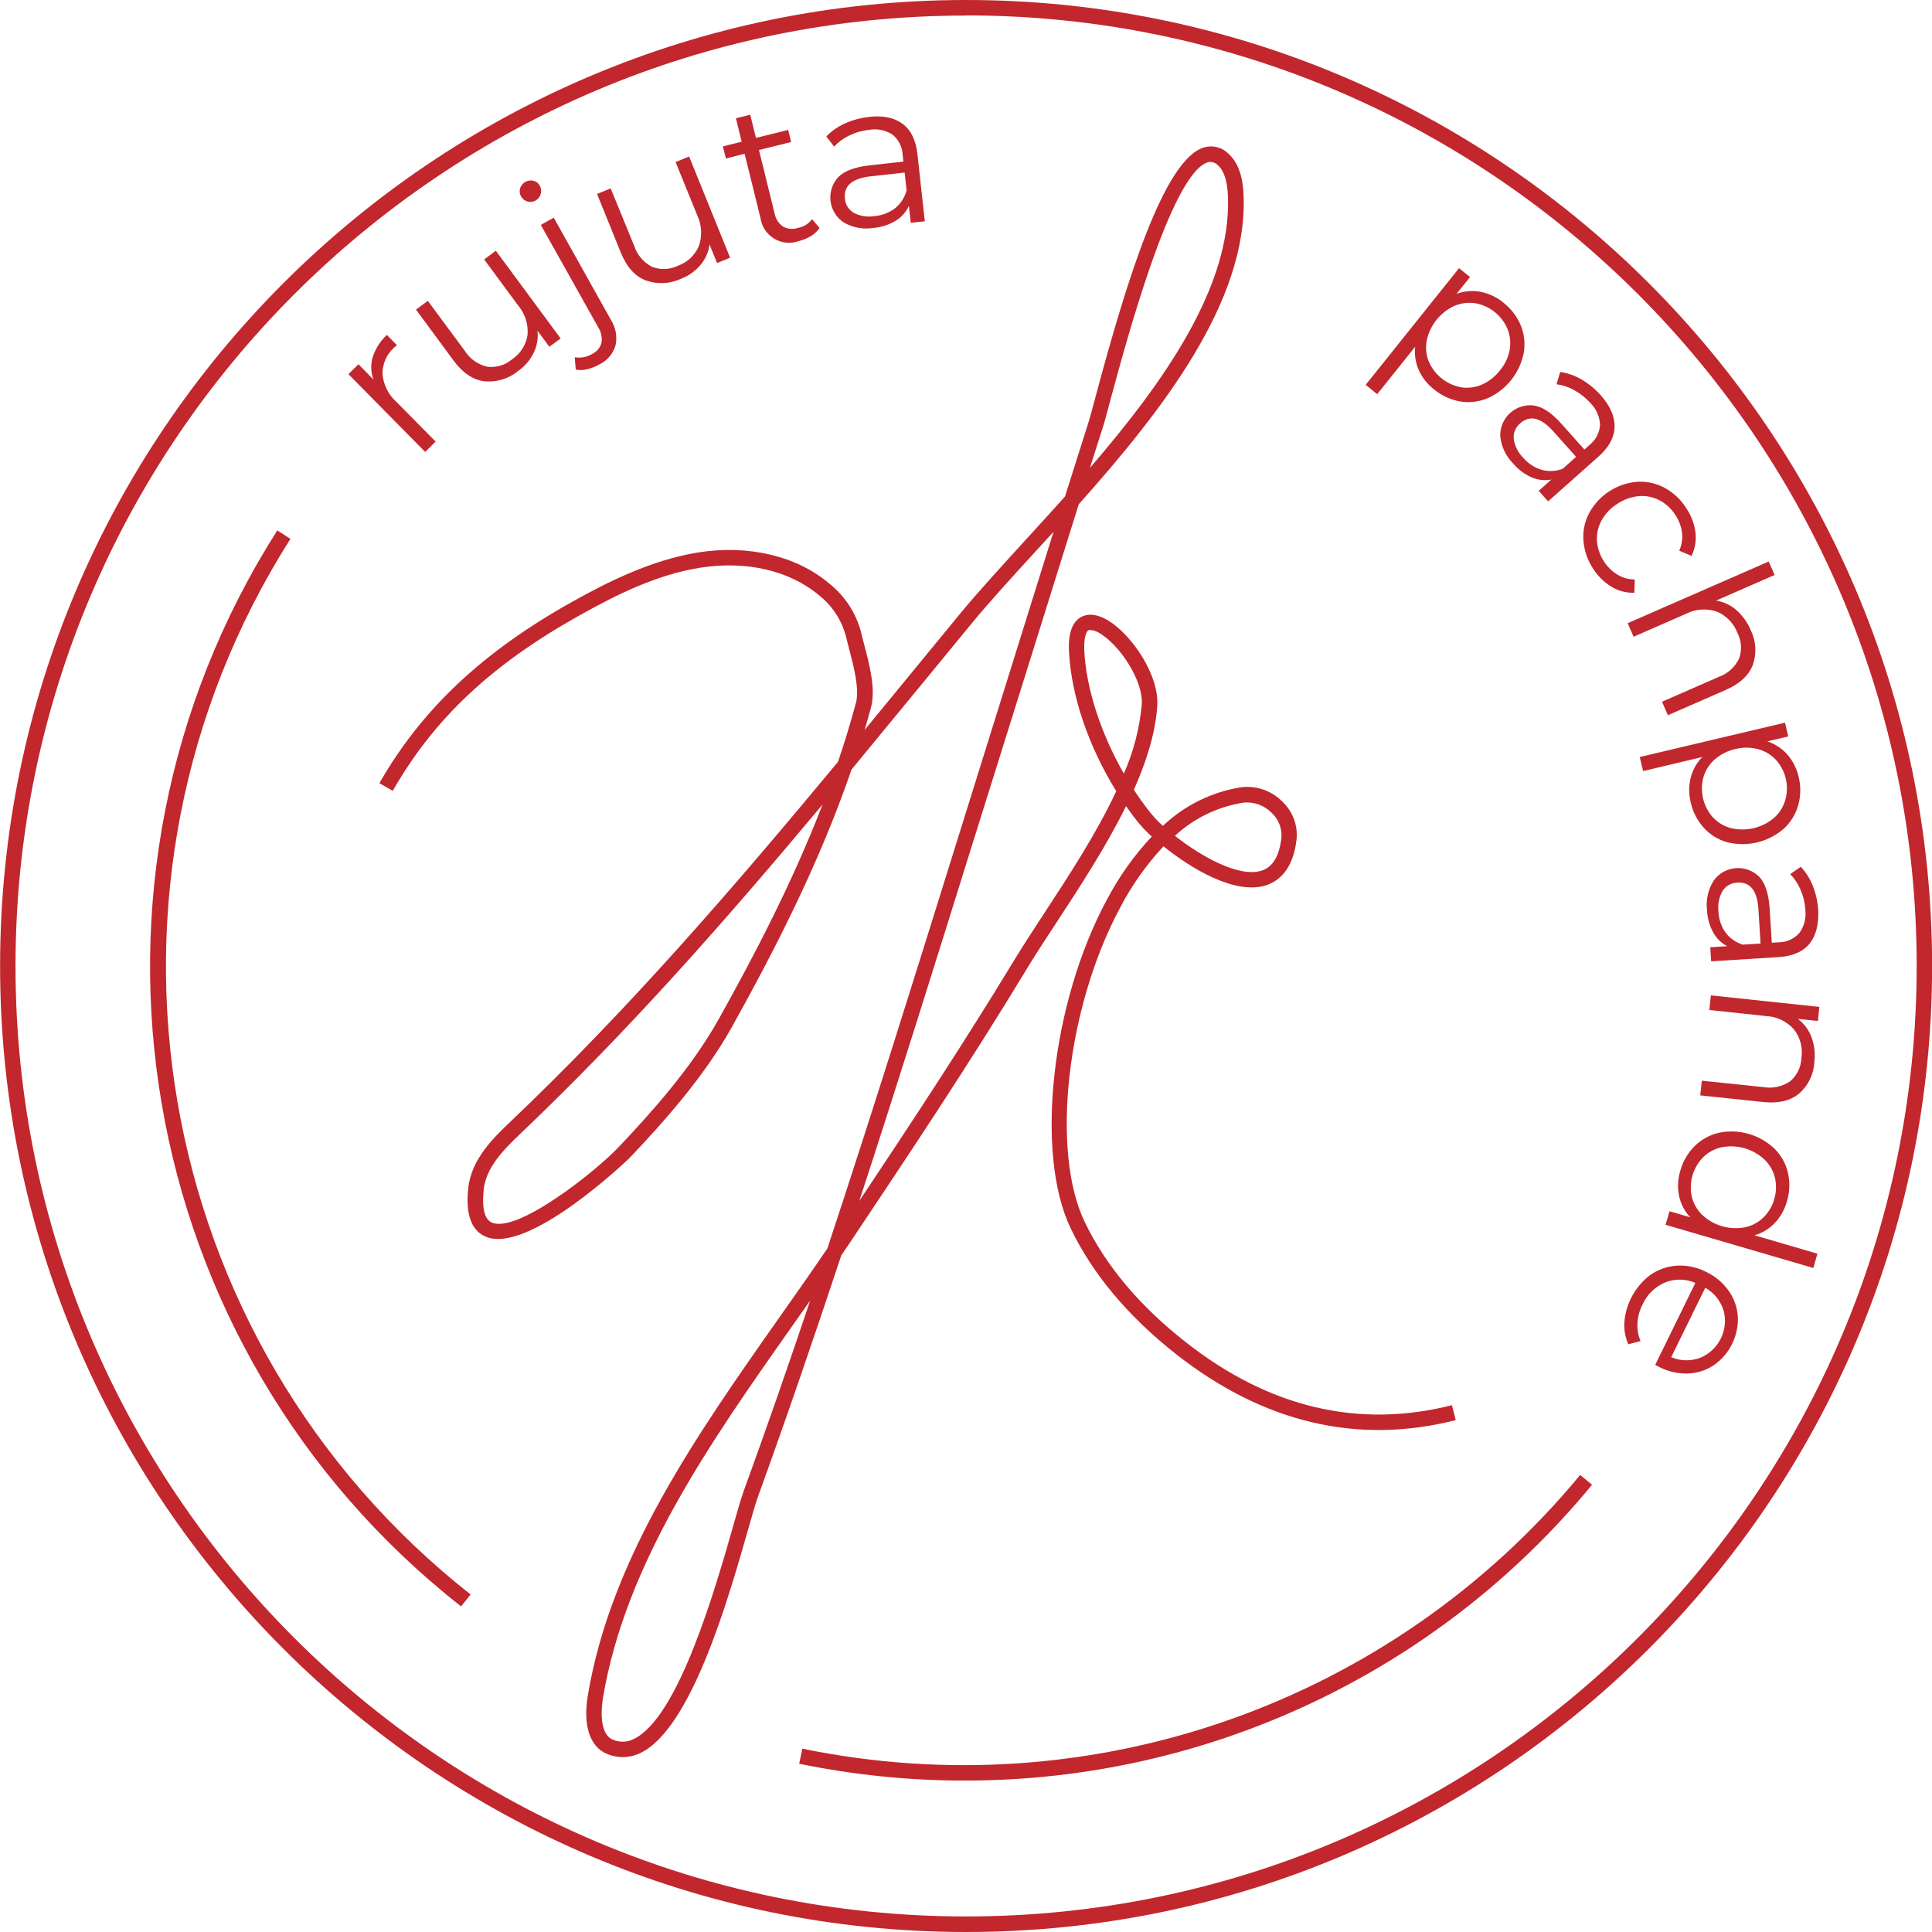
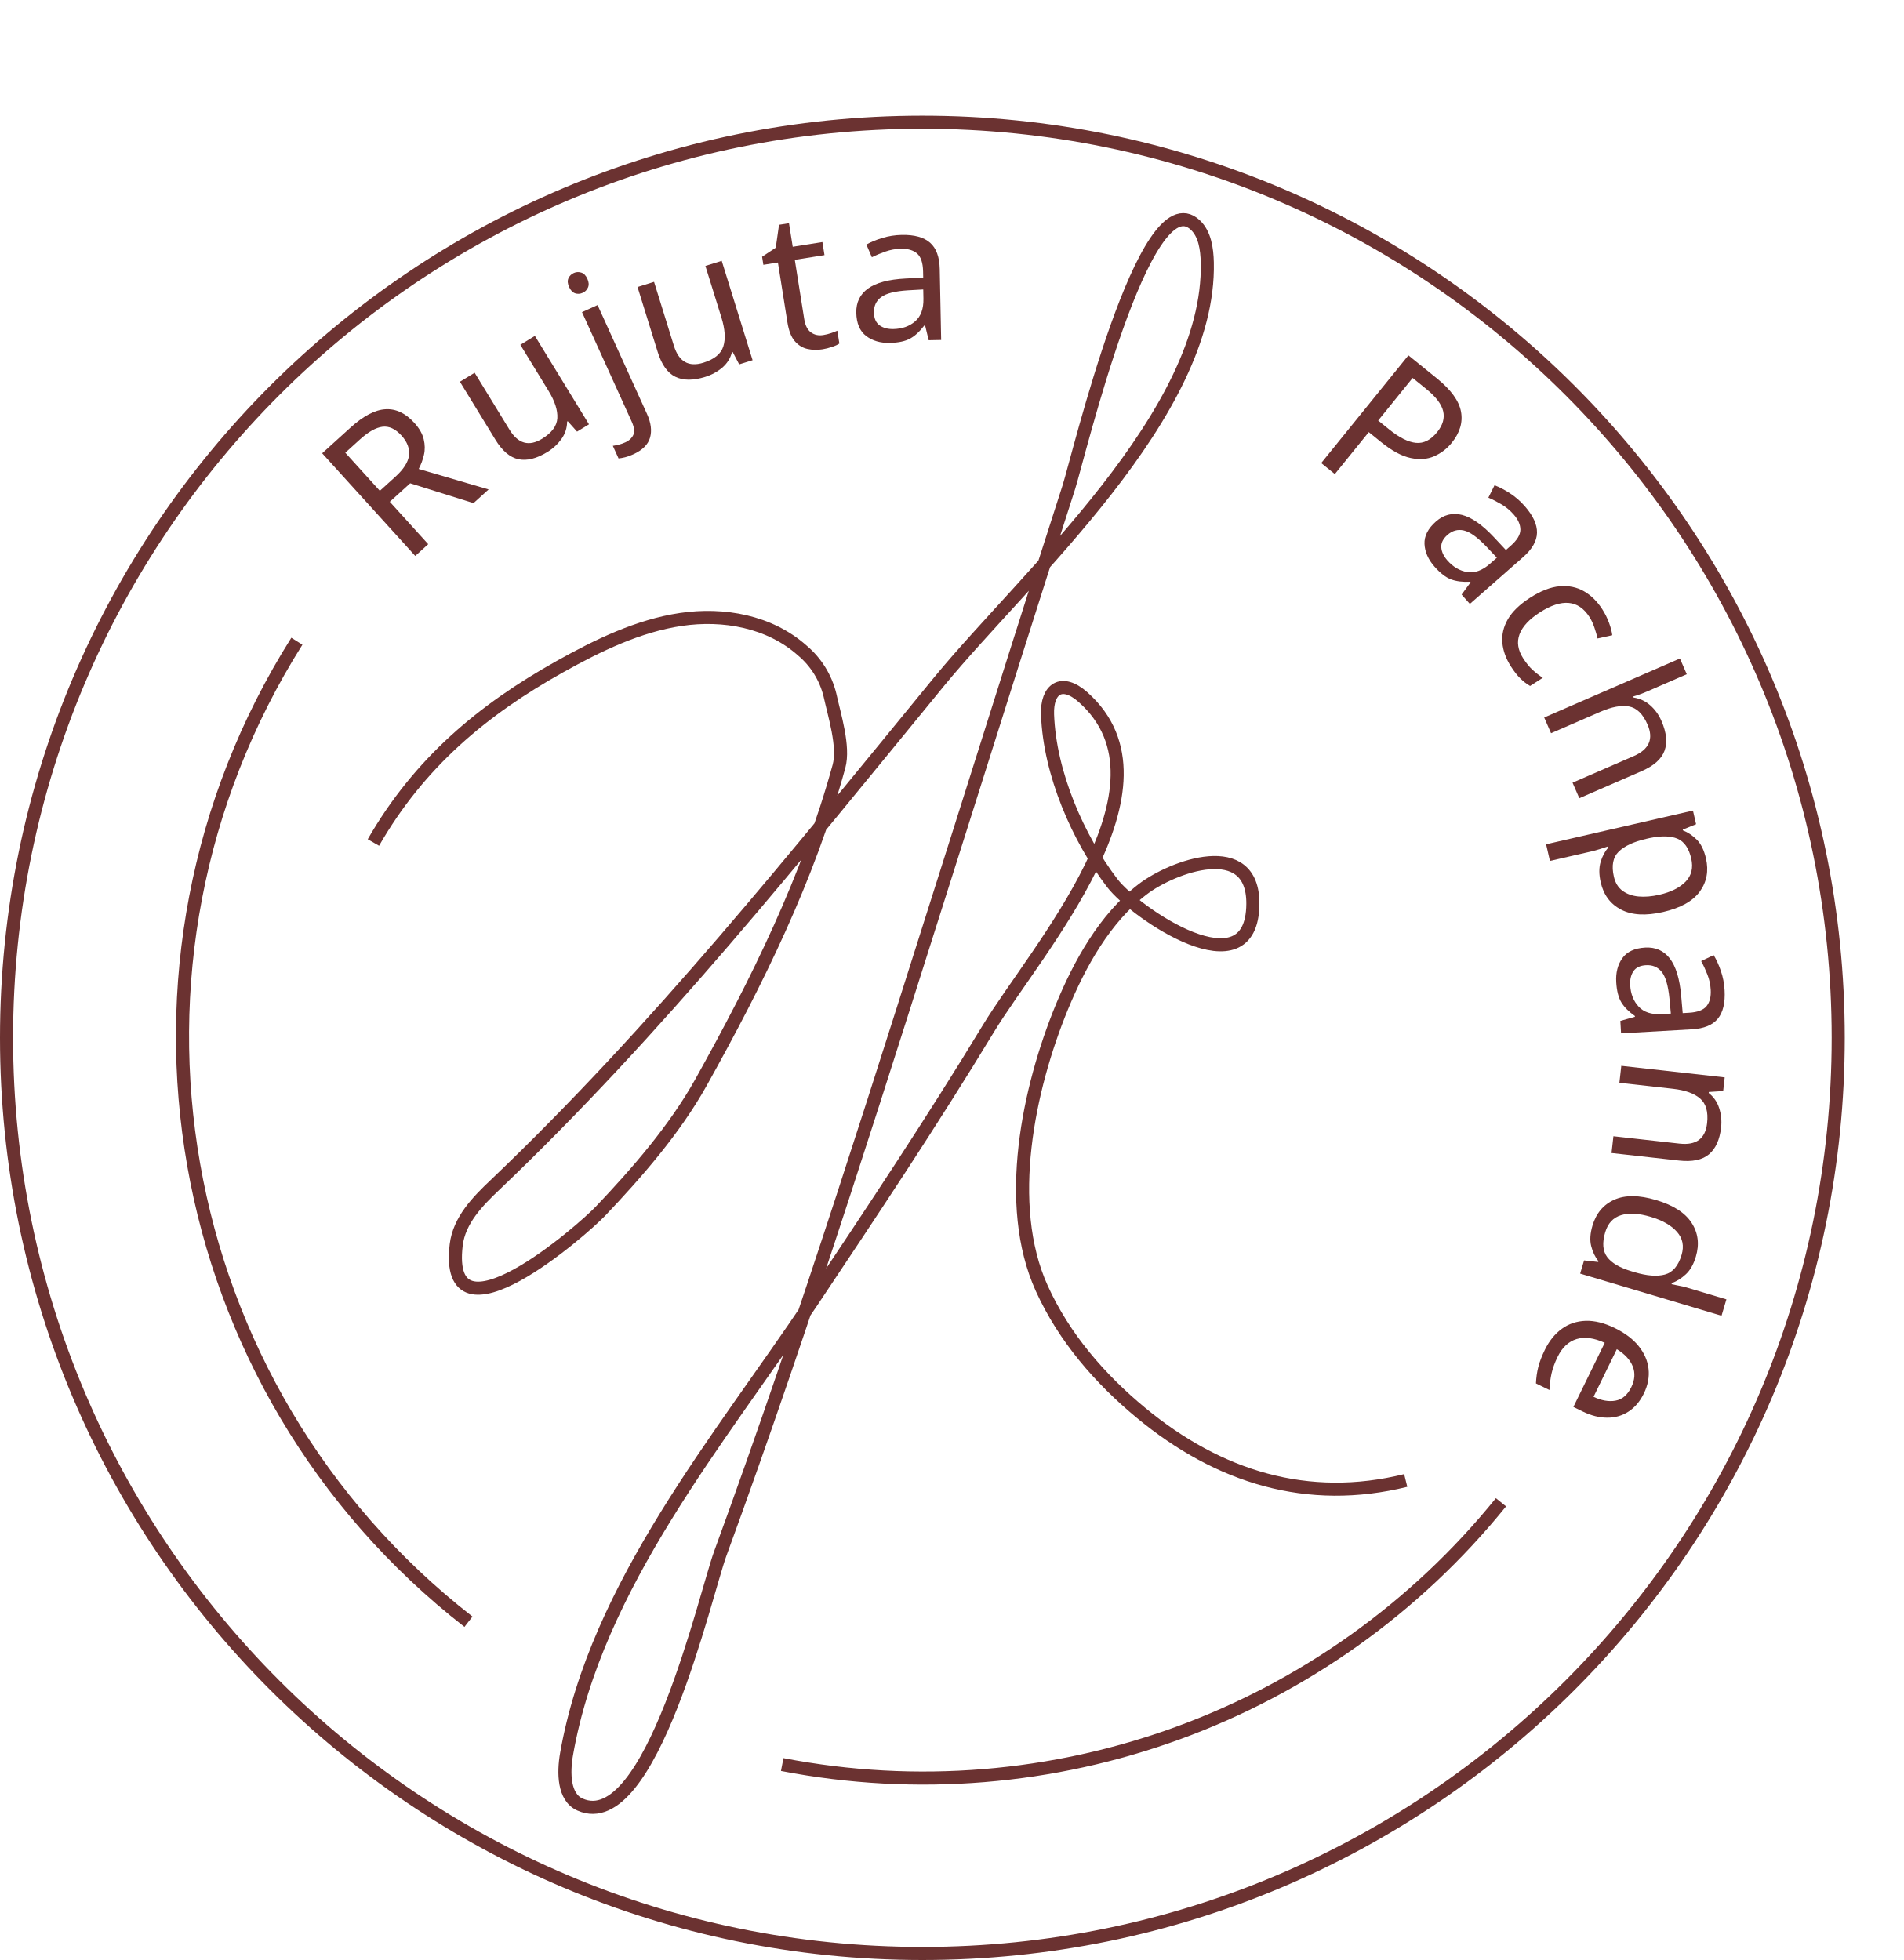
- <svg xmlns="http://www.w3.org/2000/svg" id="Layer_1" data-name="Layer 1" viewBox="0 0 412.32 412.32">
+ <svg xmlns="http://www.w3.org/2000/svg" viewBox="0 0 436.47 449.53">
  <defs>
-     <style>.cls-1{fill:#c1272d;}</style>
+     <style>.cls-1{fill:none;stroke:#6b3231;stroke-miterlimit:10;stroke-width:3px;}.cls-2{font-size:44.52px;}.cls-2,.cls-3{fill:#6b3231;font-family:Montserrat-Regular, Montserrat;}.cls-3{font-size:44.52px;}</style>
  </defs>
-   <path class="cls-1" d="M145.68,389a8.6,8.6,0,0,1-3.33-.69c-3.66-1.53-5.15-6.09-4.07-12.52,4.95-29.59,23.29-55.64,41-80.82,3.53-5,6.88-9.77,10.11-14.52,9.62-29.06,18.73-58.27,27.64-86.86l11.17-35.8q4.71-15.15,9.46-30.3l-3.81,4.17c-5.1,5.57-9.91,10.83-13.75,15.5l-9.19,11.19q-8.25,10.05-16.36,19.88c-7,20.4-16.66,39-25.52,54.93-5.95,10.68-14.82,20.58-21.88,28-.21.21-21.77,20.91-30.84,16.69-3-1.38-4.16-4.89-3.54-10.43.68-6.13,5.62-10.83,8.89-13.94,25.36-24.13,47.57-49.86,70-76.89q2.1-6.16,3.82-12.54c.81-3-.45-7.78-1.46-11.62-.27-1-.52-2-.72-2.83a16.48,16.48,0,0,0-5.64-8.52c-6.29-5.31-15.53-7.47-25.35-5.93-9.33,1.47-17.94,5.77-25.86,10.21-18.71,10.47-31,22-39.81,37.42l-2.85-1.64c9-15.73,22-28,41.05-38.65,7.79-4.37,17.09-9,27-10.59,10.76-1.69,21,.74,28,6.67a19.66,19.66,0,0,1,6.73,10.29c.19.83.43,1.75.69,2.73,1.11,4.22,2.49,9.47,1.46,13.32-.44,1.64-.9,3.26-1.38,4.88q5.52-6.71,11.11-13.53l9.2-11.2c3.9-4.74,8.74-10,13.86-15.63,2.8-3.06,5.7-6.22,8.6-9.47q2.55-8.09,5.11-16.15c.27-.87.76-2.68,1.41-5.14,6.66-24.88,14.61-50.65,23.13-53.2a5.22,5.22,0,0,1,5.2,1.3c2.73,2.44,3.18,6.4,3.27,9.16.79,22.45-17.34,45.68-35.19,65.69q-5.83,18.57-11.61,37.14L220.2,194.6c-7.78,24.93-15.69,50.33-24,75.71,11-16.52,22.23-33.52,32.83-51,1.89-3.13,4.14-6.57,6.53-10.23,5.25-8,11.25-17.18,15.49-26.23-5.87-9.45-9.62-20.31-10.09-29.82-.19-3.74.64-6.19,2.47-7.28,1.11-.65,3-1.06,5.93.7,5.16,3.16,10.85,11.75,10.44,18.11-.35,5.75-2.27,11.86-5,18,1.17,1.77,2.4,3.49,3.71,5.11a26,26,0,0,0,2.49,2.58A31.39,31.39,0,0,1,277.79,182a10.54,10.54,0,0,1,8.73,3.1,9.75,9.75,0,0,1,3,8.12c-.79,6.72-4.1,9-6.74,9.79-6.53,1.88-15.71-3.6-21.65-8.39a59.44,59.44,0,0,0-9.21,13c-11.42,21.2-14.91,51.93-7.63,67.11,4.47,9.31,11.73,18,21.58,25.7,17.78,14,36.89,18.51,56.82,13.46l.81,3.19c-21,5.31-41,.58-59.66-14.06-10.25-8.06-17.83-17.1-22.52-26.87-7.67-16-4.14-48.09,7.7-70.09a61.81,61.81,0,0,1,9.61-13.53,27.64,27.64,0,0,1-2.71-2.79c-1-1.2-1.89-2.43-2.78-3.7-4.26,8.65-9.88,17.25-14.84,24.83-2.37,3.62-4.61,7-6.48,10.13-12.28,20.28-25.36,39.85-38,58.78-.49.72-1,1.45-1.47,2.18-5.72,17.26-11.62,34.48-17.78,51.49-.49,1.36-1.22,3.91-2.14,7.14-4.22,14.78-12.07,42.29-22.92,47.52A8.83,8.83,0,0,1,145.68,389Zm40-97.38c-1.21,1.73-2.44,3.47-3.69,5.24-17.53,24.89-35.65,50.62-40.48,79.47-.29,1.77-1,7.64,2.09,8.94a5.22,5.22,0,0,0,4.51-.16c9.53-4.59,17.4-32.19,21.19-45.46.93-3.29,1.68-5.89,2.21-7.36Q178.83,312.15,185.69,291.65Zm2.65-105.88c-20.51,24.54-41.11,48-64.38,70.14-3.87,3.67-7.38,7.35-7.89,11.92-.3,2.73-.26,6.19,1.66,7.08,5.37,2.52,22.22-10.89,27.06-16,6.93-7.29,15.63-17,21.4-27.34C173.72,218.05,181.82,202.6,188.34,185.77Zm75.21,6.62c5.52,4.36,13.55,8.89,18.36,7.5,2.48-.72,3.91-3,4.39-7a6.53,6.53,0,0,0-2.08-5.39,7.43,7.43,0,0,0-6-2.18A28,28,0,0,0,263.55,192.39Zm-18-43.93a.91.91,0,0,0-.45.1c-.18.11-1,.8-.87,4.29.41,8.19,3.57,17.77,8.45,26.28a47.32,47.32,0,0,0,3.83-14.8c.32-5-4.61-12.48-8.87-15.09A4.42,4.42,0,0,0,245.58,148.46Zm25.61-99.89a1.81,1.81,0,0,0-.55.09C262.73,51,253,87.55,249.75,99.56c-.68,2.52-1.17,4.39-1.46,5.29q-1.44,4.52-2.86,9c15.69-18.2,30.13-38.56,29.46-57.81-.12-3.43-.82-5.59-2.18-6.81A2.25,2.25,0,0,0,271.19,48.57Z" transform="translate(-12.82 -14)" />
-   <path class="cls-1" d="M218.64,394a174.61,174.61,0,0,1-35.26-3.59l.67-3.22a170.64,170.64,0,0,0,166-58.41l2.54,2.09A173.24,173.24,0,0,1,218.64,394Z" transform="translate(-12.82 -14)" />
-   <path class="cls-1" d="M111.22,356.83A173.48,173.48,0,0,1,72,127.2L74.8,129a170.46,170.46,0,0,0,38.46,225.29Z" transform="translate(-12.82 -14)" />
-   <path class="cls-1" d="M337.38,83.45a10.68,10.68,0,0,1,.63,5.87A13.42,13.42,0,0,1,330.29,99a10.75,10.75,0,0,1-5.84.68,12,12,0,0,1-5.58-2.57A11.08,11.08,0,0,1,315.61,93a9.77,9.77,0,0,1-.77-5l-8.11,10.13-2.45-2L324.2,71.23l2.35,1.89-2.88,3.59a9.68,9.68,0,0,1,5.13-.43,10.88,10.88,0,0,1,4.87,2.31A12,12,0,0,1,337.38,83.45Zm-12.77,13.2a7.94,7.94,0,0,0,4.44-.56,9.81,9.81,0,0,0,3.84-3A9.47,9.47,0,0,0,335,88.72a8.15,8.15,0,0,0-.43-4.46,9.19,9.19,0,0,0-6.93-5.55,8.23,8.23,0,0,0-4.42.57,10.48,10.48,0,0,0-5.91,7.38,8,8,0,0,0,.41,4.44,9.31,9.31,0,0,0,6.94,5.55Z" transform="translate(-12.82 -14)" />
-   <path class="cls-1" d="M357.4,105.13q-.09,3.33-3.42,6.3L343.21,121l-2-2.25,2.7-2.41a7.2,7.2,0,0,1-4.19-.45,11,11,0,0,1-4-3A9.54,9.54,0,0,1,333,107.1a6.4,6.4,0,0,1,7.13-6.57q2.79.39,5.91,3.9l4.92,5.51L352,109a6,6,0,0,0,2.3-4.3,7,7,0,0,0-2.1-4.72,12.69,12.69,0,0,0-3.38-2.69A10.67,10.67,0,0,0,345,96l.8-2.62A12.76,12.76,0,0,1,350.36,95a16.85,16.85,0,0,1,4.09,3.36Q357.48,101.78,357.4,105.13Zm-15.57,9.14a7.31,7.31,0,0,0,4.51-.23l2.84-2.54-4.86-5.45q-4-4.45-7.08-1.69a3.82,3.82,0,0,0-1.37,3.3,7,7,0,0,0,2,4A8.31,8.31,0,0,0,341.83,114.27Z" transform="translate(-12.82 -14)" />
-   <path class="cls-1" d="M350.75,129.36a10.75,10.75,0,0,1,1.23-5.88,12.83,12.83,0,0,1,10.27-6.66,10.93,10.93,0,0,1,5.85,1.3,12.58,12.58,0,0,1,4.62,4.37,11.92,11.92,0,0,1,1.94,5.15,9,9,0,0,1-.84,5l-2.62-1.11a7.33,7.33,0,0,0,.59-3.86,8.67,8.67,0,0,0-1.38-3.7,9,9,0,0,0-3.4-3.19,8,8,0,0,0-4.41-.9,9.81,9.81,0,0,0-4.59,1.63,9.7,9.7,0,0,0-3.38,3.53,8.08,8.08,0,0,0-1,4.37,9.23,9.23,0,0,0,1.52,4.43,9,9,0,0,0,2.8,2.77,7.18,7.18,0,0,0,3.75,1.06l-.07,2.83a8.82,8.82,0,0,1-4.92-1.29,12.06,12.06,0,0,1-3.9-3.86A12.49,12.49,0,0,1,350.75,129.36Z" transform="translate(-12.82 -14)" />
-   <path class="cls-1" d="M386.91,155.88c-.87,2.26-2.78,4.05-5.76,5.35l-12.37,5.41-1.26-2.88,12.09-5.29a7.7,7.7,0,0,0,4.34-3.88,6.81,6.81,0,0,0-.33-5.51,8,8,0,0,0-4.43-4.56,8.47,8.47,0,0,0-6.54.47l-11.19,4.9L360.19,147l30.1-13.16,1.26,2.87-12.5,5.47a8.54,8.54,0,0,1,4.31,2,11.64,11.64,0,0,1,3.09,4.3A9.55,9.55,0,0,1,386.91,155.88Z" transform="translate(-12.82 -14)" />
-   <path class="cls-1" d="M396.57,185.91a10.66,10.66,0,0,1-3.12,5,13.41,13.41,0,0,1-12,2.84,10.59,10.59,0,0,1-5-3.07,12,12,0,0,1-2.81-5.45,10.93,10.93,0,0,1,0-5.24,9.66,9.66,0,0,1,2.48-4.43l-12.63,3-.72-3,31-7.33.69,2.93-4.48,1.06a9.77,9.77,0,0,1,4.31,2.83,11,11,0,0,1,2.41,4.82A11.91,11.91,0,0,1,396.57,185.91Zm-18.19,2.52a8,8,0,0,0,3.84,2.3,10.47,10.47,0,0,0,9.2-2.17,8.13,8.13,0,0,0,2.4-3.78,9.07,9.07,0,0,0-2-8.63,8.07,8.07,0,0,0-3.83-2.28,9.7,9.7,0,0,0-4.85,0,9.85,9.85,0,0,0-4.35,2.19,8,8,0,0,0-2.41,3.75,9.26,9.26,0,0,0,2,8.64Z" transform="translate(-12.82 -14)" />
-   <path class="cls-1" d="M399,215.41c-1.42,1.71-3.61,2.66-6.59,2.85l-14.4.9-.19-3,3.62-.23a7.23,7.23,0,0,1-3-2.94,11,11,0,0,1-1.32-4.82,9.6,9.6,0,0,1,1.47-6.3,6.41,6.41,0,0,1,9.67-.76c1.29,1.35,2,3.59,2.23,6.71l.46,7.38,1.42-.09a6,6,0,0,0,4.47-2,7,7,0,0,0,1.26-5,12.48,12.48,0,0,0-1-4.2,10.81,10.81,0,0,0-2.22-3.36l2.25-1.56a12.47,12.47,0,0,1,2.58,4.09,16.71,16.71,0,0,1,1.15,5.17C401,211.32,400.37,213.69,399,215.41ZM381.06,213a7.32,7.32,0,0,0,3.69,2.6l3.8-.23-.45-7.29q-.37-6-4.53-5.71a3.84,3.84,0,0,0-3.11,1.75,7.07,7.07,0,0,0-.89,4.4A8.37,8.37,0,0,0,381.06,213Z" transform="translate(-12.82 -14)" />
-   <path class="cls-1" d="M396.76,247.4c-1.87,1.54-4.42,2.13-7.65,1.79l-13.43-1.42.33-3.13L389.13,246a7.75,7.75,0,0,0,5.7-1.21,6.83,6.83,0,0,0,2.44-4.95,8,8,0,0,0-1.6-6.16,8.42,8.42,0,0,0-5.9-2.83l-12.15-1.3.33-3.12,23.15,2.46-.31,3-4.28-.45a8.78,8.78,0,0,1,2.91,3.89,11.55,11.55,0,0,1,.61,5.39A9.53,9.53,0,0,1,396.76,247.4Z" transform="translate(-12.82 -14)" />
-   <path class="cls-1" d="M399.81,284.61l-31.53-9.22.84-2.89,4.42,1.29a9.65,9.65,0,0,1-2.39-4.59,10.94,10.94,0,0,1,.29-5.39,11.82,11.82,0,0,1,3.1-5.27,10.85,10.85,0,0,1,5.21-2.81,13.28,13.28,0,0,1,11.81,3.46,10.61,10.61,0,0,1,2.85,5.16,11.9,11.9,0,0,1-.25,6.11A11,11,0,0,1,391.6,275a9.61,9.61,0,0,1-4.34,2.63l13.43,3.93ZM373.88,269.4a8.05,8.05,0,0,0,2.21,3.87,10.46,10.46,0,0,0,9.1,2.66,7.92,7.92,0,0,0,3.95-2.08,8.7,8.7,0,0,0,2.32-3.9,8.88,8.88,0,0,0,.16-4.59,8,8,0,0,0-2.21-3.87,10.45,10.45,0,0,0-9.09-2.66,8,8,0,0,0-3.95,2.07,9.21,9.21,0,0,0-2.49,8.5Z" transform="translate(-12.82 -14)" />
-   <path class="cls-1" d="M366.07,305.28l8.57-17.49a8.36,8.36,0,0,0-6.49-.08,9.25,9.25,0,0,0-4.81,4.74,9.87,9.87,0,0,0-1.06,3.92,8.6,8.6,0,0,0,.66,3.83l-2.61.69a10,10,0,0,1-.84-4.73A14,14,0,0,1,365,286.11a11.15,11.15,0,0,1,5.7-2,12.12,12.12,0,0,1,6.17,1.3,12.46,12.46,0,0,1,4.83,4,10.75,10.75,0,0,1,2,5.51,12,12,0,0,1-5.11,10.43,10.67,10.67,0,0,1-5.54,1.78,12.71,12.71,0,0,1-6.14-1.39Zm14.57-11.66a8.43,8.43,0,0,0-3.89-4.79l-7.27,14.82a8.4,8.4,0,0,0,6.17.14,8.55,8.55,0,0,0,5-10.17Z" transform="translate(-12.82 -14)" />
-   <path class="cls-1" d="M92.38,90.15a11.17,11.17,0,0,1,3-4.67l2.15,2.18-.57.49a7.47,7.47,0,0,0-2.51,5.65,9,9,0,0,0,3,6l8.34,8.44-2.23,2.21L87.18,93.85l2.14-2.11L92.52,95A7.62,7.62,0,0,1,92.38,90.15Z" transform="translate(-12.82 -14)" />
-   <path class="cls-1" d="M118.64,67.51l13.83,18.73L130.05,88l-2.52-3.42a8.54,8.54,0,0,1-.79,4.67,10.18,10.18,0,0,1-3.29,3.89,9.91,9.91,0,0,1-7.3,2.23q-3.63-.48-6.55-4.44l-8-10.86,2.53-1.86L112,88.85a7.75,7.75,0,0,0,4.77,3.41,6.85,6.85,0,0,0,5.3-1.55,7.63,7.63,0,0,0,3.34-5.24,8.66,8.66,0,0,0-2-6.26l-7.26-9.84Z" transform="translate(-12.82 -14)" />
-   <path class="cls-1" d="M125.37,57A2.19,2.19,0,0,1,124,55.88a2.13,2.13,0,0,1-.18-1.68,2.39,2.39,0,0,1,2.85-1.62,2.06,2.06,0,0,1,1.32,1A2.32,2.32,0,0,1,125.37,57ZM138.12,92.8a5.45,5.45,0,0,1-2.43.07l-.21-2.63a5.36,5.36,0,0,0,3.76-.73,3.63,3.63,0,0,0,1.95-2.36,4.79,4.79,0,0,0-.73-3.35L128.24,62,131,60.45,143.2,82.27a7.28,7.28,0,0,1,1,5.38,6.55,6.55,0,0,1-3.48,4.13A9.43,9.43,0,0,1,138.12,92.8Z" transform="translate(-12.82 -14)" />
-   <path class="cls-1" d="M159.89,47.4,168.64,69l-2.79,1.13-1.6-3.94a8.55,8.55,0,0,1-1.92,4.34,10.22,10.22,0,0,1-4.15,2.95,9.88,9.88,0,0,1-7.62.34q-3.41-1.36-5.25-5.92l-5.07-12.51,2.91-1.18,5,12.22a7.78,7.78,0,0,0,3.78,4.49,6.82,6.82,0,0,0,5.51-.18,7.66,7.66,0,0,0,4.54-4.25,8.74,8.74,0,0,0-.37-6.57L157,48.58Z" transform="translate(-12.82 -14)" />
-   <path class="cls-1" d="M187.73,62.66a5.92,5.92,0,0,1-1.83,1.71,9,9,0,0,1-2.54,1.06,6.17,6.17,0,0,1-8.25-4.94l-3.38-13.67-4,1-.63-2.58,4-1-1.22-5,3.05-.75,1.22,4.94,6.88-1.7.63,2.58-6.87,1.7,3.33,13.49a4.4,4.4,0,0,0,1.77,2.83,3.93,3.93,0,0,0,3.16.33A5.45,5.45,0,0,0,184.8,62a4.73,4.73,0,0,0,1.32-1.23Z" transform="translate(-12.82 -14)" />
-   <path class="cls-1" d="M205.45,40.43q2.67,2,3.16,6.44l1.58,14.35-3,.33-.4-3.61A7.22,7.22,0,0,1,204,61.1a10.93,10.93,0,0,1-4.75,1.54,9.53,9.53,0,0,1-6.37-1.17,6.4,6.4,0,0,1-1.21-9.62q1.94-2,6.6-2.55l7.35-.81-.16-1.41a5.93,5.93,0,0,0-2.17-4.36,7,7,0,0,0-5.06-1,12.43,12.43,0,0,0-4.14,1.19,10.82,10.82,0,0,0-3.26,2.38l-1.66-2.17a12.62,12.62,0,0,1,4-2.78,16.58,16.58,0,0,1,5.1-1.38C201.27,38.59,203.67,39.1,205.45,40.43Zm-1.58,18a7.33,7.33,0,0,0,2.43-3.81l-.42-3.79-7.26.8q-5.94.66-5.48,4.79a3.81,3.81,0,0,0,1.89,3,7,7,0,0,0,4.44.7A8.41,8.41,0,0,0,203.87,58.42Z" transform="translate(-12.82 -14)" />
-   <path class="cls-1" d="M219,426.32c-113.68,0-206.16-92.48-206.16-206.16S105.3,14,219,14s206.16,92.48,206.16,206.16S332.66,426.32,219,426.32Zm0-409c-111.87,0-202.87,91-202.87,202.87S107.11,423,219,423s202.87-91,202.87-202.87S330.84,17.29,219,17.29Z" transform="translate(-12.82 -14)" />
+   <g id="Cicle">
+     <circle class="cls-1" cx="211.5" cy="238.03" r="210" />
+   </g>
+   <g id="curve_r">
+     <path class="cls-1" d="M520.81,400.25A170.31,170.31,0,0,1,356,460.4" transform="translate(-176.64 -55.7)" />
+   </g>
+   <g id="curve_l">
+     <path class="cls-1" d="M284.06,427.65a170.07,170.07,0,0,1-39.35-224.88" transform="translate(-176.64 -55.7)" />
+   </g>
+   <g id="name_r">
+     <text class="cls-2" transform="translate(299.6 103.49) rotate(38.98)">P</text>
+     <text class="cls-2" transform="translate(322.92 122.46) rotate(48.68)">a</text>
+     <text class="cls-2" transform="matrix(0.54, 0.84, -0.84, 0.54, 339.61, 141.4)">c</text>
+     <text class="cls-2" transform="matrix(0.4, 0.92, -0.92, 0.4, 352.57, 161.08)">h</text>
+     <text class="cls-2" transform="translate(364.09 187.56) rotate(77.07)">p</text>
+     <text class="cls-2" transform="translate(370.49 215.66) rotate(86.74)">a</text>
+     <text class="cls-2" transform="translate(372.18 240.69) rotate(96.38)">n</text>
+     <text class="cls-2" transform="translate(369.07 269.49) rotate(106.61)">d</text>
+     <text class="cls-2" transform="matrix(-0.44, 0.9, -0.9, -0.44, 360.77, 297.21)">e</text>
+   </g>
+   <g id="name_l">
+     <text class="cls-3" transform="translate(92.02 130.4) rotate(-42.19)">R</text>
+     <text class="cls-3" transform="matrix(0.85, -0.52, 0.52, 0.85, 114.88, 109.66)">u</text>
+     <text class="cls-3" transform="translate(139.87 94.88) rotate(-24.41)">j</text>
+     <text class="cls-3" transform="translate(149.9 89.65) rotate(-17.25)">u</text>
+     <text class="cls-3" transform="translate(177.6 81.42) rotate(-9.03)">t</text>
+     <text class="cls-3" transform="matrix(1, -0.02, 0.02, 1, 194.43, 78.4)">a</text>
+   </g>
+   <g id="rhu">
+     <path class="cls-1" d="M262.26,248.93c10.51-18.32,25.1-30.46,42.77-40.34,8.78-4.91,18-9.37,27.75-10.82s20.31.44,27.82,7.12a19.34,19.34,0,0,1,6.34,10.19c1,4.61,3.33,11.84,2.07,16.41-7.07,25.74-18.72,49.3-31.67,72.53-6,10.73-14.71,20.73-23,29.45-4.2,4.43-36,32.18-33.09,7.73.68-5.64,4.94-10,8.94-13.78C327.46,291.88,359.15,252.08,392,212c19.86-24.18,62.24-61.32,61.47-96.07-.07-3.14-.56-6.56-2.75-8.62-11.55-10.83-26.75,53.05-29,60.14-8.45,26.2-16.7,52.47-25,78.72-17.61,55.49-34.93,111.2-54.93,165.86-3.39,9.28-15.94,64.74-32.15,57.55-3.76-1.66-3.84-7.26-3.09-11.57,6.78-38.69,35.25-72.33,56.25-103.77,13.78-20.65,27.56-41.31,40.45-62.59,10.91-18,44.68-55.65,21.73-76.05-4.93-4.38-8.36-1.87-8.14,4,.49,13.48,7,28.37,14.83,38.62,5.26,6.87,32.1,25.25,32.25,4.8.11-15.45-18.44-8.62-25.3-3.34-8.69,6.69-14.41,17.08-18.5,27-7.64,18.6-13.32,45.25-4.62,64.48,5.14,11.36,13.4,20.82,22.72,28.54,17.9,14.82,38.3,21.09,60.75,15.55" transform="translate(-176.64 -55.7)" />
+   </g>
</svg>
